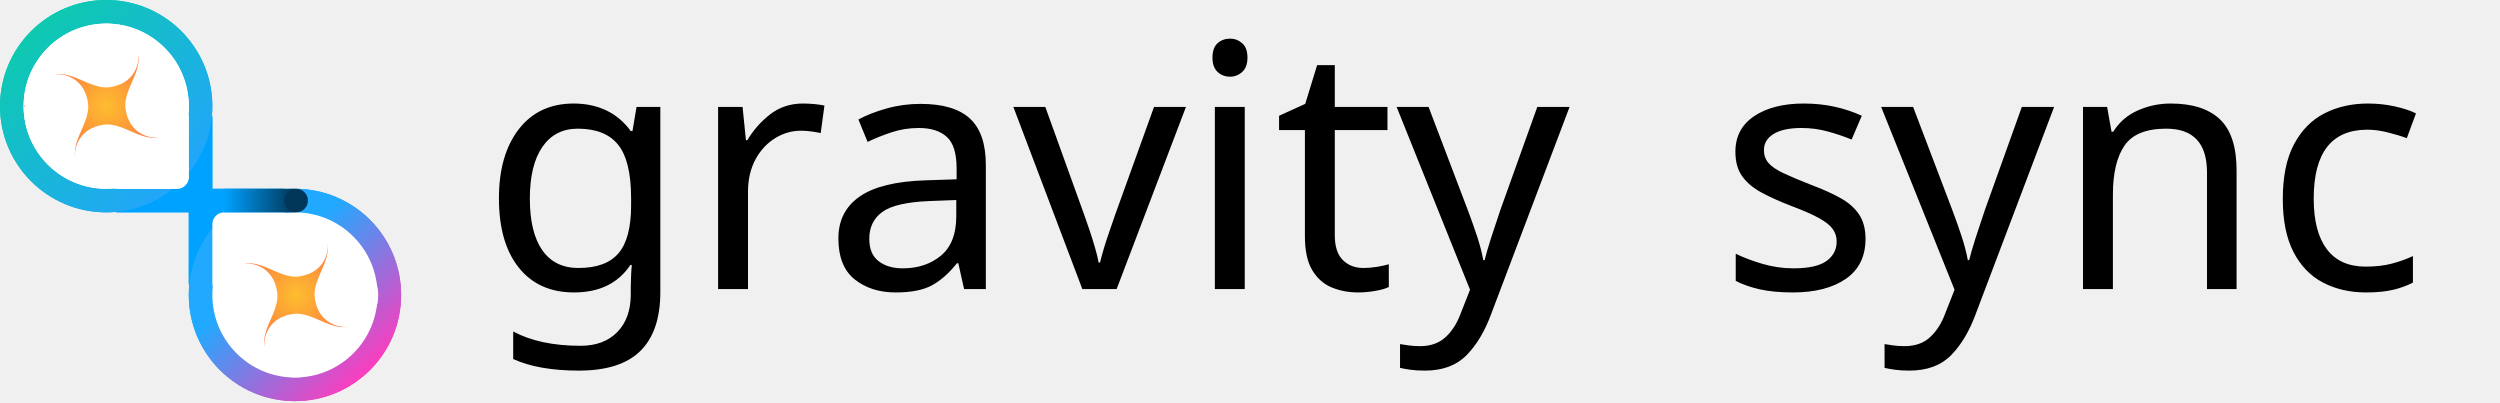
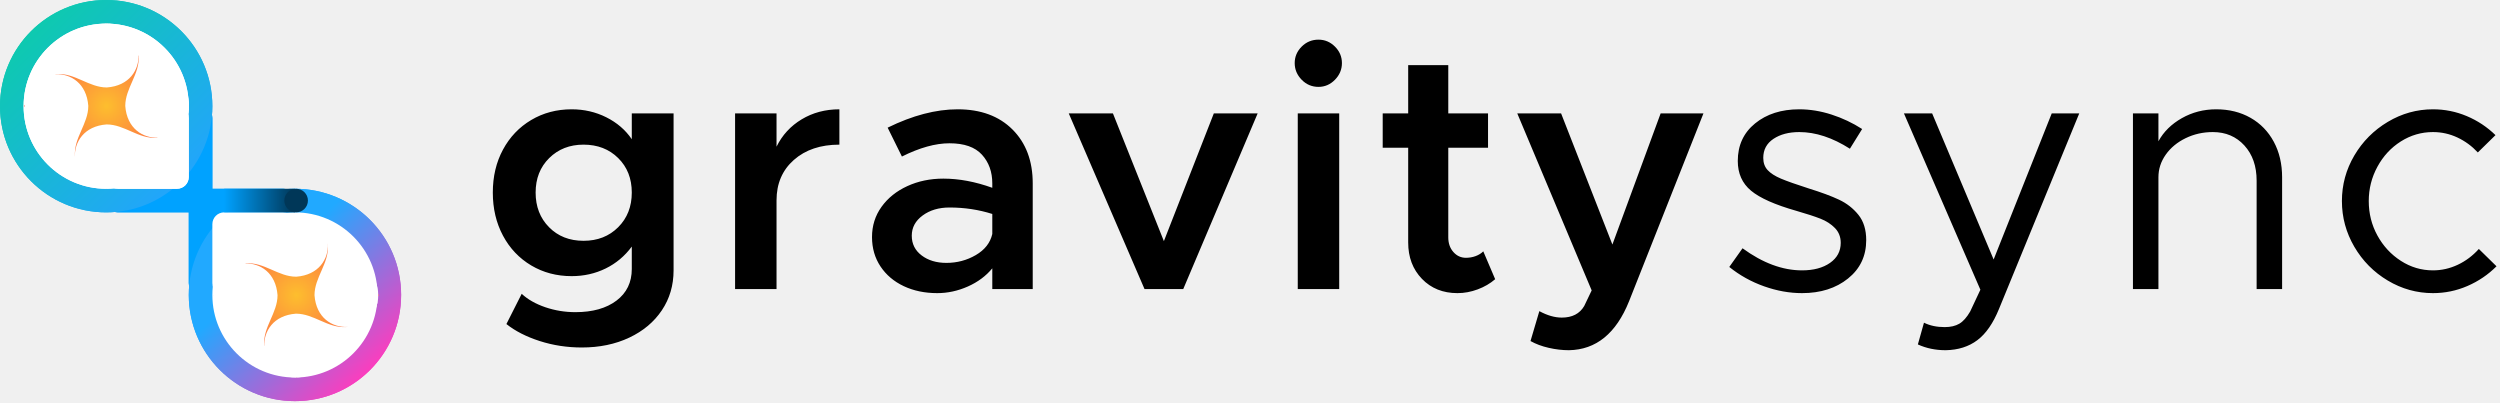
- <svg xmlns="http://www.w3.org/2000/svg" xmlns:xlink="http://www.w3.org/1999/xlink" width="2119px" height="341px" viewBox="0 0 2119 341" version="1.1">
+ <svg xmlns="http://www.w3.org/2000/svg" width="2119px" height="341px" viewBox="0 0 2119 341" version="1.1">
  <path id="Rounded-Rectangle-copy-3" d="M100 90 C94.477 90 90 94.477 90 100 L90 170 C90 175.523 94.477 180 100 180 L170 180 C175.523 180 180 175.523 180 170 L180 100 C180 94.477 175.523 90 170 90 Z" fill="#00a2ff" fill-opacity="1" stroke="none" />
  <defs>
    <linearGradient id="linear-gradient" gradientUnits="userSpaceOnUse" x1="31.406" y1="23.839" x2="154.831" y2="153.106">
      <stop offset="0" stop-color="#0ec9b0" stop-opacity="1" />
      <stop offset="1" stop-color="#22a5fb" stop-opacity="1" />
    </linearGradient>
  </defs>
  <path id="Ellipse-copy-3" d="M180 90 C180 40.294 139.706 0 90 0 40.294 0 0 40.294 0 90 0 139.706 40.294 180 90 180 139.706 180 180 139.706 180 90 Z" fill-opacity="1" fill="url(#linear-gradient)" stroke="none" />
  <g id="New-Group-copy-5">
    <path id="Rounded-Rectangle-copy-1" d="M100 90 C94.477 90 90 94.477 90 100 L90 170 C90 175.523 94.477 180 100 180 L170 180 C175.523 180 180 175.523 180 170 L180 100 C180 94.477 175.523 90 170 90 Z" fill="#00a2ff" fill-opacity="1" stroke="none" />
    <defs>
      <linearGradient id="linear-gradient-1" gradientUnits="userSpaceOnUse" x1="31.406" y1="23.839" x2="154.831" y2="153.106">
        <stop offset="0" stop-color="#0ec9b0" stop-opacity="1" />
        <stop offset="1" stop-color="#22a5fb" stop-opacity="1" />
      </linearGradient>
    </defs>
    <path id="Ellipse-copy" d="M180 90 C180 40.294 139.706 0 90 0 40.294 0 0 40.294 0 90 0 139.706 40.294 180 90 180 139.706 180 180 139.706 180 90 Z" fill-opacity="1" fill="url(#linear-gradient-1)" stroke="none" />
  </g>
  <path id="Rounded-Rectangle-copy" d="M100 90 C94.477 90 90 94.477 90 100 L90 150 C90 155.523 94.477 160 100 160 L150 160 C155.523 160 160 155.523 160 150 L160 100 C160 94.477 155.523 90 150 90 Z" fill="#ffffff" fill-opacity="1" stroke="none" />
  <path id="Ellipse-copy-2" d="M160 90 C160 51.34 128.66 20 90 20 51.34 20 20 51.34 20 90 20 128.66 51.34 160 90 160 128.66 160 160 128.66 160 90 Z" fill="#ffffff" fill-opacity="1" stroke="none" />
  <g id="New-Group-copy-4">
    <path id="Rounded-Rectangle" d="M100 90 C94.477 90 90 94.477 90 100 L90 150 C90 155.523 94.477 160 100 160 L150 160 C155.523 160 160 155.523 160 150 L160 100 C160 94.477 155.523 90 150 90 Z" fill="#ffffff" fill-opacity="1" stroke="none" />
    <path id="Ellipse" d="M160 90 C160 51.34 128.66 20 90 20 51.34 20 20 51.34 20 90 20 128.66 51.34 160 90 160 128.66 160 160 128.66 160 90 Z" fill="#ffffff" fill-opacity="1" stroke="none" />
  </g>
  <path id="Rounded-Rectangle-copy-2" d="M240 250 C245.523 250 250 245.523 250 240 L250 170 C250 164.477 245.523 160 240 160 L170 160 C164.477 160 160 164.477 160 170 L160 240 C160 245.523 164.477 250 170 250 Z" fill="#00a2ff" fill-opacity="1" stroke="none" />
  <defs>
    <linearGradient id="linear-gradient-2" gradientUnits="userSpaceOnUse" x1="229.339" y1="223.86" x2="313.459" y2="313.353">
      <stop offset="0" stop-color="#21a9ff" stop-opacity="1" />
      <stop offset="1" stop-color="#fa3ebe" stop-opacity="1" />
    </linearGradient>
  </defs>
  <path id="Ellipse-copy-1" d="M160 250 C160 299.706 200.294 340 250 340 299.706 340 340 299.706 340 250 340 200.294 299.706 160 250 160 200.294 160 160 200.294 160 250 Z" fill-opacity="1" fill="url(#linear-gradient-2)" stroke="none" />
  <g id="New-Group-copy-2">
    <path id="Rounded-Rectangle-copy-1-1" d="M240 250 C245.523 250 250 245.523 250 240 L250 170 C250 164.477 245.523 160 240 160 L170 160 C164.477 160 160 164.477 160 170 L160 240 C160 245.523 164.477 250 170 250 Z" fill="#00a2ff" fill-opacity="1" stroke="none" />
    <defs>
      <linearGradient id="linear-gradient-3" gradientUnits="userSpaceOnUse" x1="229.339" y1="223.86" x2="313.459" y2="313.353">
        <stop offset="0" stop-color="#21a9ff" stop-opacity="1" />
        <stop offset="1" stop-color="#fa3ebe" stop-opacity="1" />
      </linearGradient>
    </defs>
    <path id="Ellipse-copy-1" d="M160 250 C160 299.706 200.294 340 250 340 299.706 340 340 299.706 340 250 340 200.294 299.706 160 250 160 200.294 160 160 200.294 160 250 Z" fill-opacity="1" fill="url(#linear-gradient-3)" stroke="none" />
  </g>
  <g id="New-Group-copy-1">
    <path id="Rounded-Rectangle-1" d="M240 250 C245.523 250 250 245.523 250 240 L250 190 C250 184.477 245.523 180 240 180 L190 180 C184.477 180 180 184.477 180 190 L180 240 C180 245.523 184.477 250 190 250 Z" fill="#ffffff" fill-opacity="1" stroke="none" />
    <path id="Ellipse-1" d="M180 250 C180 288.66 211.34 320 250 320 288.66 320 320 288.66 320 250 320 211.34 288.66 180 250 180 211.34 180 180 211.34 180 250 Z" fill="#ffffff" fill-opacity="1" stroke="none" />
  </g>
  <defs>
    <linearGradient id="linear-gradient-4" gradientUnits="userSpaceOnUse" x1="190" y1="170" x2="250" y2="170">
      <stop offset="0" stop-color="#00a2ff" stop-opacity="1" />
      <stop offset="1" stop-color="#003758" stop-opacity="1" />
    </linearGradient>
  </defs>
  <path id="Rectangle-copy" d="M190 180 L250 180 250 160 190 160 Z" fill-opacity="1" fill="url(#linear-gradient-4)" stroke="none" />
  <path id="Ellipse-copy-2" d="M261 170 C261 164.477 256.523 160 251 160 245.477 160 241 164.477 241 170 241 175.523 245.477 180 251 180 256.523 180 261 175.523 261 170 Z" fill="#003758" fill-opacity="1" stroke="none" />
  <g id="New-Group">
    <defs>
      <radialGradient id="radial-gradient" gradientUnits="userSpaceOnUse" cx="90.207" cy="89.793" r="70" fx="90.207" fy="89.793">
        <stop offset="0" stop-color="#fdbe2e" stop-opacity="1" />
        <stop offset="1" stop-color="#fe594d" stop-opacity="1" />
      </radialGradient>
    </defs>
    <path id="Polygon" d="M90.207 159.499 L160.207 89.793 90.207 20.086 20.207 89.793 Z" fill-opacity="1" fill="url(#radial-gradient)" stroke="none" />
    <g id="New-Group-1">
      <path id="Path-copy-3" d="M90.516 20.086 C92.994 20.244 116.114 21.112 117.518 47.088 118.655 62.869 106.172 74.516 106.172 89.824 109.012 128.031 160.207 123.297 160.207 89.824 160.228 81.458 156.917 73.428 151.006 67.509 L112.863 29.35 C106.94 23.442 98.914 20.127 90.548 20.133" fill="#ffffff" fill-opacity="1" stroke="none" />
      <path id="Path-copy-2" d="M20.826 89.808 C20.968 87.331 21.851 64.211 47.828 62.806 63.609 61.654 75.24 74.137 90.564 74.137 128.771 71.313 124.036 20.133 90.564 20.133 82.198 20.109 74.167 23.42 68.249 29.334 L30.073 67.478 C24.159 73.401 20.848 81.437 20.873 89.808" fill="#ffffff" fill-opacity="1" stroke="none" />
      <path id="Path-copy-1" d="M90.516 159.499 C88.039 159.357 64.919 158.473 63.514 132.497 62.362 116.716 74.845 105.069 74.845 89.761 72.021 51.554 20.841 56.289 20.841 89.761 20.82 98.127 24.131 106.157 30.042 112.076 L68.201 150.251 C74.127 156.154 82.153 159.463 90.516 159.452" fill="#ffffff" fill-opacity="1" stroke="none" />
      <path id="Path-copy" d="M160.081 89.808 C159.939 92.286 159.055 115.406 133.079 116.81 117.298 117.947 105.667 105.464 90.343 105.464 52.136 108.304 56.87 159.483 90.343 159.483 98.709 159.508 106.74 156.197 112.658 150.283 L150.833 112.123 C156.744 106.204 160.055 98.174 160.034 89.808" fill="#ffffff" fill-opacity="1" stroke="none" />
    </g>
  </g>
  <g id="New-Group-copy">
    <defs>
      <radialGradient id="radial-gradient-1" gradientUnits="userSpaceOnUse" cx="251.207" cy="250.207" r="70" fx="251.207" fy="250.207">
        <stop offset="0" stop-color="#fdbe2e" stop-opacity="1" />
        <stop offset="1" stop-color="#fe594d" stop-opacity="1" />
      </radialGradient>
    </defs>
    <path id="Polygon-1" d="M251.207 180.501 L181.207 250.207 251.207 319.914 321.207 250.207 Z" fill-opacity="1" fill="url(#radial-gradient-1)" stroke="none" />
    <g id="New-Group-2">
      <path id="Path-copy-3-1" d="M250.898 319.914 C248.421 319.756 225.301 318.888 223.896 292.912 222.76 277.131 235.243 265.484 235.243 250.176 232.403 211.969 181.208 216.703 181.208 250.176 181.186 258.542 184.497 266.572 190.409 272.491 L228.552 310.65 C234.475 316.558 242.501 319.873 250.867 319.867" fill="#ffffff" fill-opacity="1" stroke="none" />
      <path id="Path-copy-2-1" d="M320.589 250.192 C320.447 252.669 319.564 275.789 293.587 277.194 277.806 278.346 266.175 265.863 250.851 265.863 212.644 268.688 217.379 319.867 250.851 319.867 259.217 319.891 267.248 316.58 273.166 310.666 L311.341 272.522 C317.256 266.599 320.567 258.563 320.542 250.192" fill="#ffffff" fill-opacity="1" stroke="none" />
      <path id="Path-copy-1-1" d="M250.898 180.501 C253.376 180.643 276.496 181.527 277.9 207.503 279.053 223.284 266.569 234.931 266.569 250.239 269.394 288.446 320.574 283.711 320.574 250.239 320.595 241.873 317.284 233.843 311.372 227.924 L273.213 189.749 C267.288 183.846 259.262 180.537 250.898 180.548" fill="#ffffff" fill-opacity="1" stroke="none" />
      <path id="Path-copy-1" d="M181.334 250.192 C181.476 247.714 182.36 224.594 208.336 223.19 224.117 222.053 235.748 234.536 251.072 234.536 289.279 231.696 284.544 180.517 251.072 180.517 242.706 180.492 234.675 183.803 228.757 189.717 L190.582 227.877 C184.671 233.796 181.36 241.826 181.381 250.192" fill="#ffffff" fill-opacity="1" stroke="none" />
    </g>
  </g>
-   <defs>
-     <text id="string" transform="matrix(1.0 0.0 0.0 1.0 406.0 16.0)">
-       <tspan text-decoration="none" x="1.052" font-family="Metropolis-SemiBold, Metropolis" y="229.0" font-size="288" fill="#000000">gravity</tspan>
-       <tspan text-decoration="none" x="1050.236" font-family="Metropolis-Regular, Metropolis" y="229.0" font-size="288" fill="#000000">sync</tspan>
-     </text>
-   </defs>
-   <use id="gravitysync" xlink:href="#string" />
+   <path id="gravitysync" d="M2062.188 248.456 C2048.556 248.456 2035.788 244.904 2023.884 237.8 2011.98 230.696 2002.524 221.144 1995.516 209.144 1988.508 197.144 1985.004 184.232 1985.004 170.408 1985.004 156.584 1988.508 143.72 1995.516 131.816 2002.524 119.912 2011.98 110.408 2023.884 103.304 2035.788 96.2 2048.556 92.648 2062.188 92.648 2072.172 92.648 2081.724 94.568 2090.844 98.408 2099.964 102.248 2108.076 107.624 2115.18 114.536 L2100.204 129.224 C2095.212 123.848 2089.452 119.624 2082.924 116.552 2076.396 113.48 2069.484 111.944 2062.188 111.944 2052.396 111.944 2043.324 114.584 2034.972 119.864 2026.62 125.144 2019.996 132.296 2015.1 141.32 2010.204 150.344 2007.756 160.04 2007.756 170.408 2007.756 180.968 2010.204 190.712 2015.1 199.64 2019.996 208.568 2026.62 215.72 2034.972 221.096 2043.324 226.472 2052.396 229.16 2062.188 229.16 2069.484 229.16 2076.492 227.576 2083.212 224.408 2089.932 221.24 2095.884 216.776 2101.068 211.016 L2116.044 225.704 C2108.94 232.808 2100.732 238.376 2091.42 242.408 2082.108 246.44 2072.364 248.456 2062.188 248.456 Z M1878.444 92.648 C1889.388 92.648 1899.084 95.048 1907.532 99.848 1915.98 104.648 1922.556 111.416 1927.26 120.152 1931.964 128.888 1934.316 138.92 1934.316 150.248 L1934.316 245 1912.716 245 1912.716 153.128 C1912.716 140.84 1909.26 130.904 1902.348 123.32 1895.436 115.736 1886.508 111.944 1875.564 111.944 1867.308 111.944 1859.628 113.672 1852.524 117.128 1845.42 120.584 1839.804 125.24 1835.676 131.096 1831.548 136.952 1829.484 143.336 1829.484 150.248 L1829.484 245 1807.884 245 1807.884 96.104 1829.484 96.104 1829.484 119.72 C1833.9 111.656 1840.524 105.128 1849.356 100.136 1858.188 95.144 1867.884 92.648 1878.444 92.648 Z M1649.196 296.84 C1640.556 296.84 1632.684 295.208 1625.58 291.944 L1630.764 273.512 C1635.756 276.008 1641.612 277.256 1648.332 277.256 1653.324 277.256 1657.452 276.296 1660.716 274.376 1663.98 272.456 1667.052 269 1669.932 264.008 L1678.572 245.576 1613.772 96.104 1637.676 96.104 1689.804 219.944 1739.052 96.104 1762.38 96.104 1694.412 261.704 C1689.42 273.992 1683.276 282.872 1675.98 288.344 1668.684 293.816 1659.756 296.648 1649.196 296.84 Z M1527.372 248.456 C1516.812 248.456 1506.108 246.536 1495.26 242.696 1484.412 238.856 1474.572 233.384 1465.74 226.28 L1476.972 210.44 C1494.06 222.92 1510.86 229.16 1527.372 229.16 1537.164 229.16 1545.084 227.048 1551.132 222.824 1557.18 218.6 1560.204 212.936 1560.204 205.832 1560.204 200.84 1558.572 196.664 1555.308 193.304 1552.044 189.944 1547.964 187.304 1543.068 185.384 1538.172 183.464 1531.404 181.256 1522.764 178.76 1504.524 173.576 1491.66 167.864 1484.172 161.624 1476.684 155.384 1472.94 146.984 1472.94 136.424 1472.94 123.176 1477.836 112.568 1487.628 104.6 1497.42 96.632 1509.9 92.648 1525.068 92.648 1534.092 92.648 1543.212 94.136 1552.428 97.112 1561.644 100.088 1570.284 104.168 1578.348 109.352 L1567.98 126.056 C1553.196 116.648 1538.892 111.944 1525.068 111.944 1516.236 111.944 1508.94 113.864 1503.18 117.704 1497.42 121.544 1494.54 126.92 1494.54 133.832 1494.54 138.056 1495.788 141.512 1498.284 144.2 1500.78 146.888 1504.524 149.288 1509.516 151.4 1514.508 153.512 1522.38 156.296 1533.132 159.752 1543.692 163.016 1552.236 166.184 1558.764 169.256 1565.292 172.328 1570.764 176.6 1575.18 182.072 1579.596 187.544 1581.804 194.696 1581.804 203.528 1581.804 216.968 1576.668 227.816 1566.396 236.072 1556.124 244.328 1543.116 248.456 1527.372 248.456 Z M1329.804 296.84 C1324.236 296.84 1318.524 296.168 1312.668 294.824 1306.812 293.48 1301.676 291.56 1297.26 289.064 L1304.748 263.72 C1311.468 267.368 1317.804 269.192 1323.756 269.192 1332.588 269.192 1338.924 265.928 1342.764 259.4 L1349.1 246.152 1286.028 96.104 1323.18 96.104 1366.668 207.272 1407.564 96.104 1443.852 96.104 1380.78 255.368 C1369.836 282.632 1352.844 296.456 1329.804 296.84 Z M1267.308 236.648 C1263.084 240.296 1258.14 243.176 1252.476 245.288 1246.812 247.4 1241.1 248.456 1235.34 248.456 1223.052 248.456 1213.02 244.424 1205.244 236.36 1197.468 228.296 1193.58 218.024 1193.58 205.544 L1193.58 125.192 1171.98 125.192 1171.98 96.104 1193.58 96.104 1193.58 55.208 1227.564 55.208 1227.564 96.104 1261.26 96.104 1261.26 125.192 1227.564 125.192 1227.564 201.224 C1227.564 206.216 1229.004 210.344 1231.884 213.608 1234.764 216.872 1238.316 218.504 1242.54 218.504 1245.42 218.504 1248.156 218.024 1250.748 217.064 1253.34 216.104 1255.5 214.76 1257.228 213.032 Z M1099.98 96.104 L1135.116 96.104 1135.116 245 1099.98 245 Z M1117.548 73.64 C1111.98 73.64 1107.228 71.624 1103.292 67.592 1099.356 63.56 1097.388 58.856 1097.388 53.48 1097.388 48.104 1099.356 43.448 1103.292 39.512 1107.228 35.576 1111.98 33.608 1117.548 33.608 1122.924 33.608 1127.58 35.576 1131.516 39.512 1135.452 43.448 1137.42 48.104 1137.42 53.48 1137.42 58.856 1135.452 63.56 1131.516 67.592 1127.58 71.624 1122.924 73.64 1117.548 73.64 Z M905.868 96.104 L943.308 96.104 986.508 204.392 1028.844 96.104 1065.996 96.104 1002.924 245 970.092 245 Z M811.692 92.648 C831.276 92.648 846.78 98.36 858.204 109.784 869.628 121.208 875.34 136.424 875.34 155.432 L875.34 245 841.068 245 841.068 227.432 C835.692 233.96 828.78 239.096 820.332 242.84 811.884 246.584 803.244 248.456 794.412 248.456 783.852 248.456 774.396 246.488 766.044 242.552 757.692 238.616 751.116 233.048 746.316 225.848 741.516 218.648 739.116 210.344 739.116 200.936 739.116 191.336 741.804 182.792 747.18 175.304 752.556 167.816 759.852 161.96 769.068 157.736 778.284 153.512 788.46 151.4 799.596 151.4 812.844 151.4 826.668 153.992 841.068 159.176 L841.068 155.432 C841.068 145.64 838.14 137.528 832.284 131.096 826.428 124.664 817.26 121.448 804.78 121.448 792.876 121.448 779.436 125.192 764.46 132.68 L752.364 108.2 C773.484 97.832 793.26 92.648 811.692 92.648 Z M802.188 222.824 C811.212 222.824 819.516 220.616 827.1 216.2 834.684 211.784 839.34 205.832 841.068 198.344 L841.068 181.352 C829.548 177.704 817.452 175.88 804.78 175.88 795.756 175.88 788.172 178.136 782.028 182.648 775.884 187.16 772.812 192.872 772.812 199.784 772.812 206.696 775.596 212.264 781.164 216.488 786.732 220.712 793.74 222.824 802.188 222.824 Z M658.188 124.328 C662.988 114.536 670.092 106.808 679.5 101.144 688.908 95.48 699.564 92.648 711.468 92.648 L711.468 122.6 C695.532 122.6 682.668 126.92 672.876 135.56 663.084 144.2 658.188 155.624 658.188 169.832 L658.188 245 623.052 245 623.052 96.104 658.188 96.104 658.188 124.328 Z M570.924 96.104 L570.924 229.16 C570.924 241.832 567.612 253.112 560.988 263 554.364 272.888 545.148 280.616 533.34 286.184 521.532 291.752 508.14 294.536 493.164 294.536 480.684 294.536 468.78 292.712 457.452 289.064 446.124 285.416 436.716 280.616 429.228 274.664 L442.188 249.032 C447.372 253.832 454.044 257.624 462.204 260.408 470.364 263.192 478.86 264.584 487.692 264.584 502.284 264.584 513.9 261.32 522.54 254.792 531.18 248.264 535.5 239.336 535.5 228.008 L535.5 209 C529.548 217.064 522.156 223.256 513.324 227.576 504.492 231.896 494.892 234.056 484.524 234.056 471.852 234.056 460.428 231.032 450.252 224.984 440.076 218.936 432.108 210.536 426.348 199.784 420.588 189.032 417.708 176.84 417.708 163.208 417.708 149.576 420.588 137.432 426.348 126.776 432.108 116.12 440.076 107.768 450.252 101.72 460.428 95.672 471.852 92.648 484.524 92.648 495.084 92.648 504.876 94.904 513.9 99.416 522.924 103.928 530.124 110.12 535.5 117.992 L535.5 96.104 Z M494.604 204.104 C506.508 204.104 516.3 200.264 523.98 192.584 531.66 184.904 535.5 175.112 535.5 163.208 535.5 151.304 531.66 141.56 523.98 133.976 516.3 126.392 506.508 122.6 494.604 122.6 482.892 122.6 473.196 126.392 465.516 133.976 457.836 141.56 453.996 151.304 453.996 163.208 453.996 175.112 457.788 184.904 465.372 192.584 472.956 200.264 482.7 204.104 494.604 204.104 Z" fill="#000000" fill-opacity="1" stroke="none" />
</svg>
